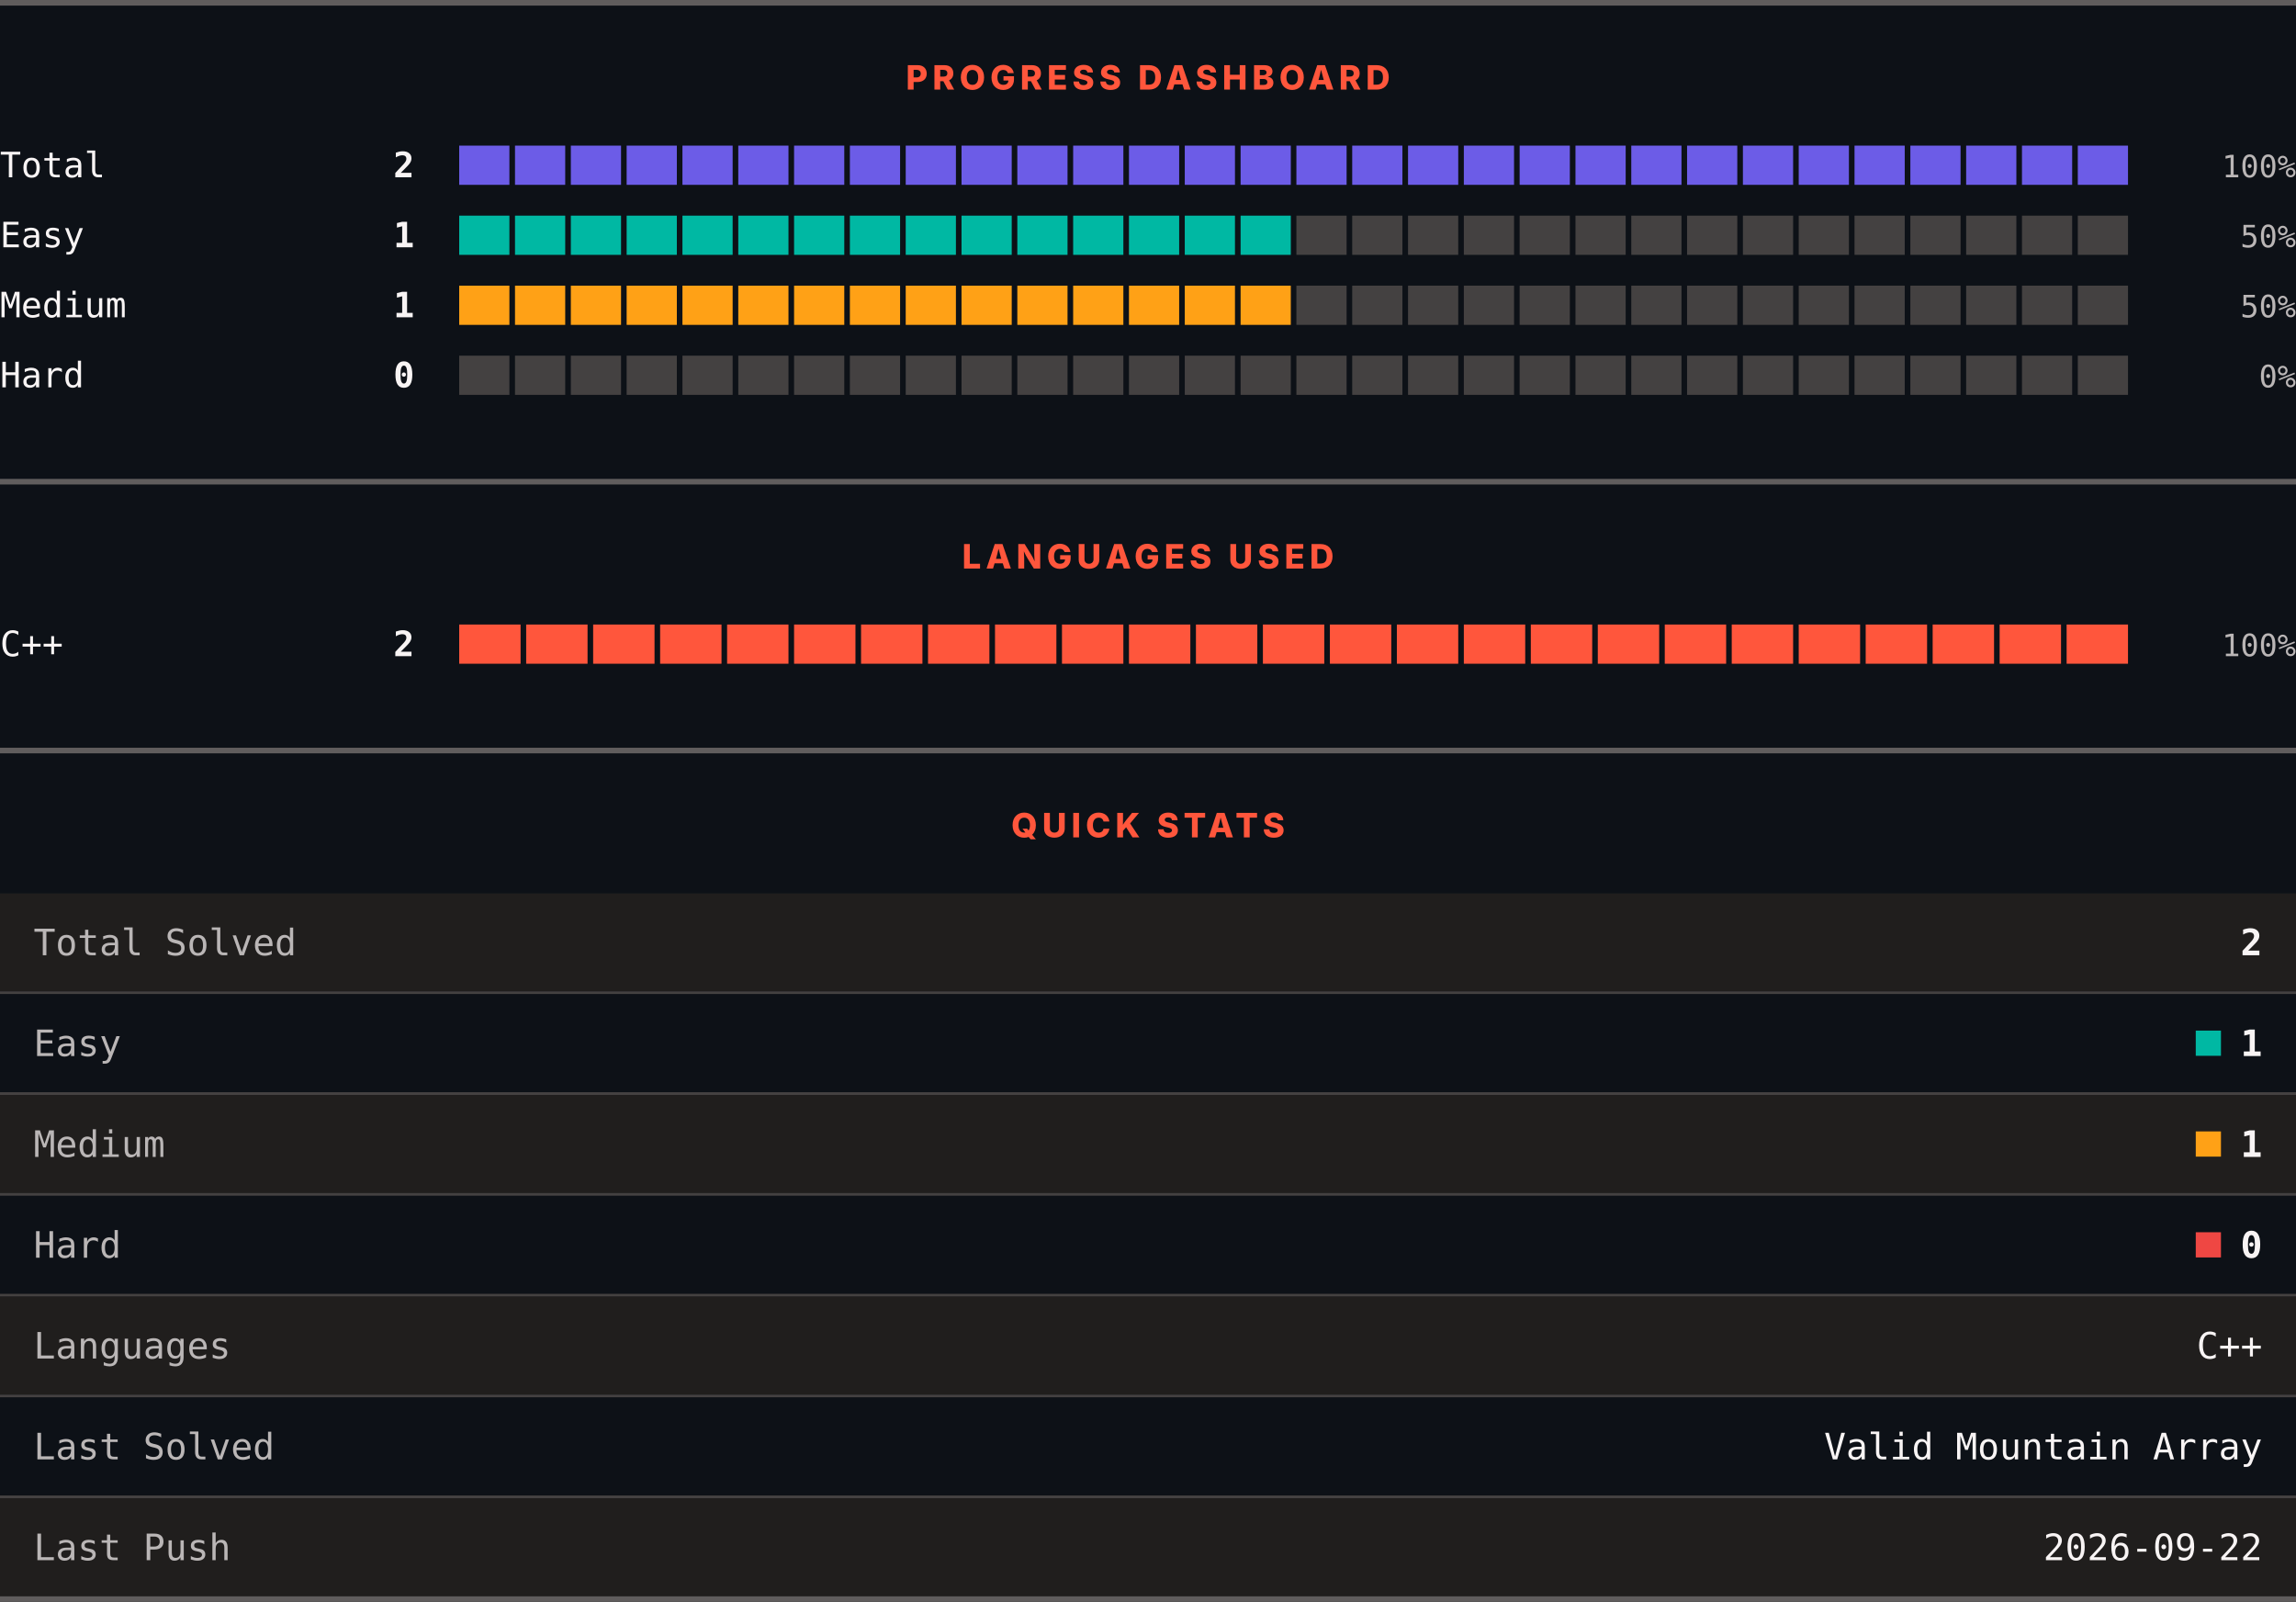
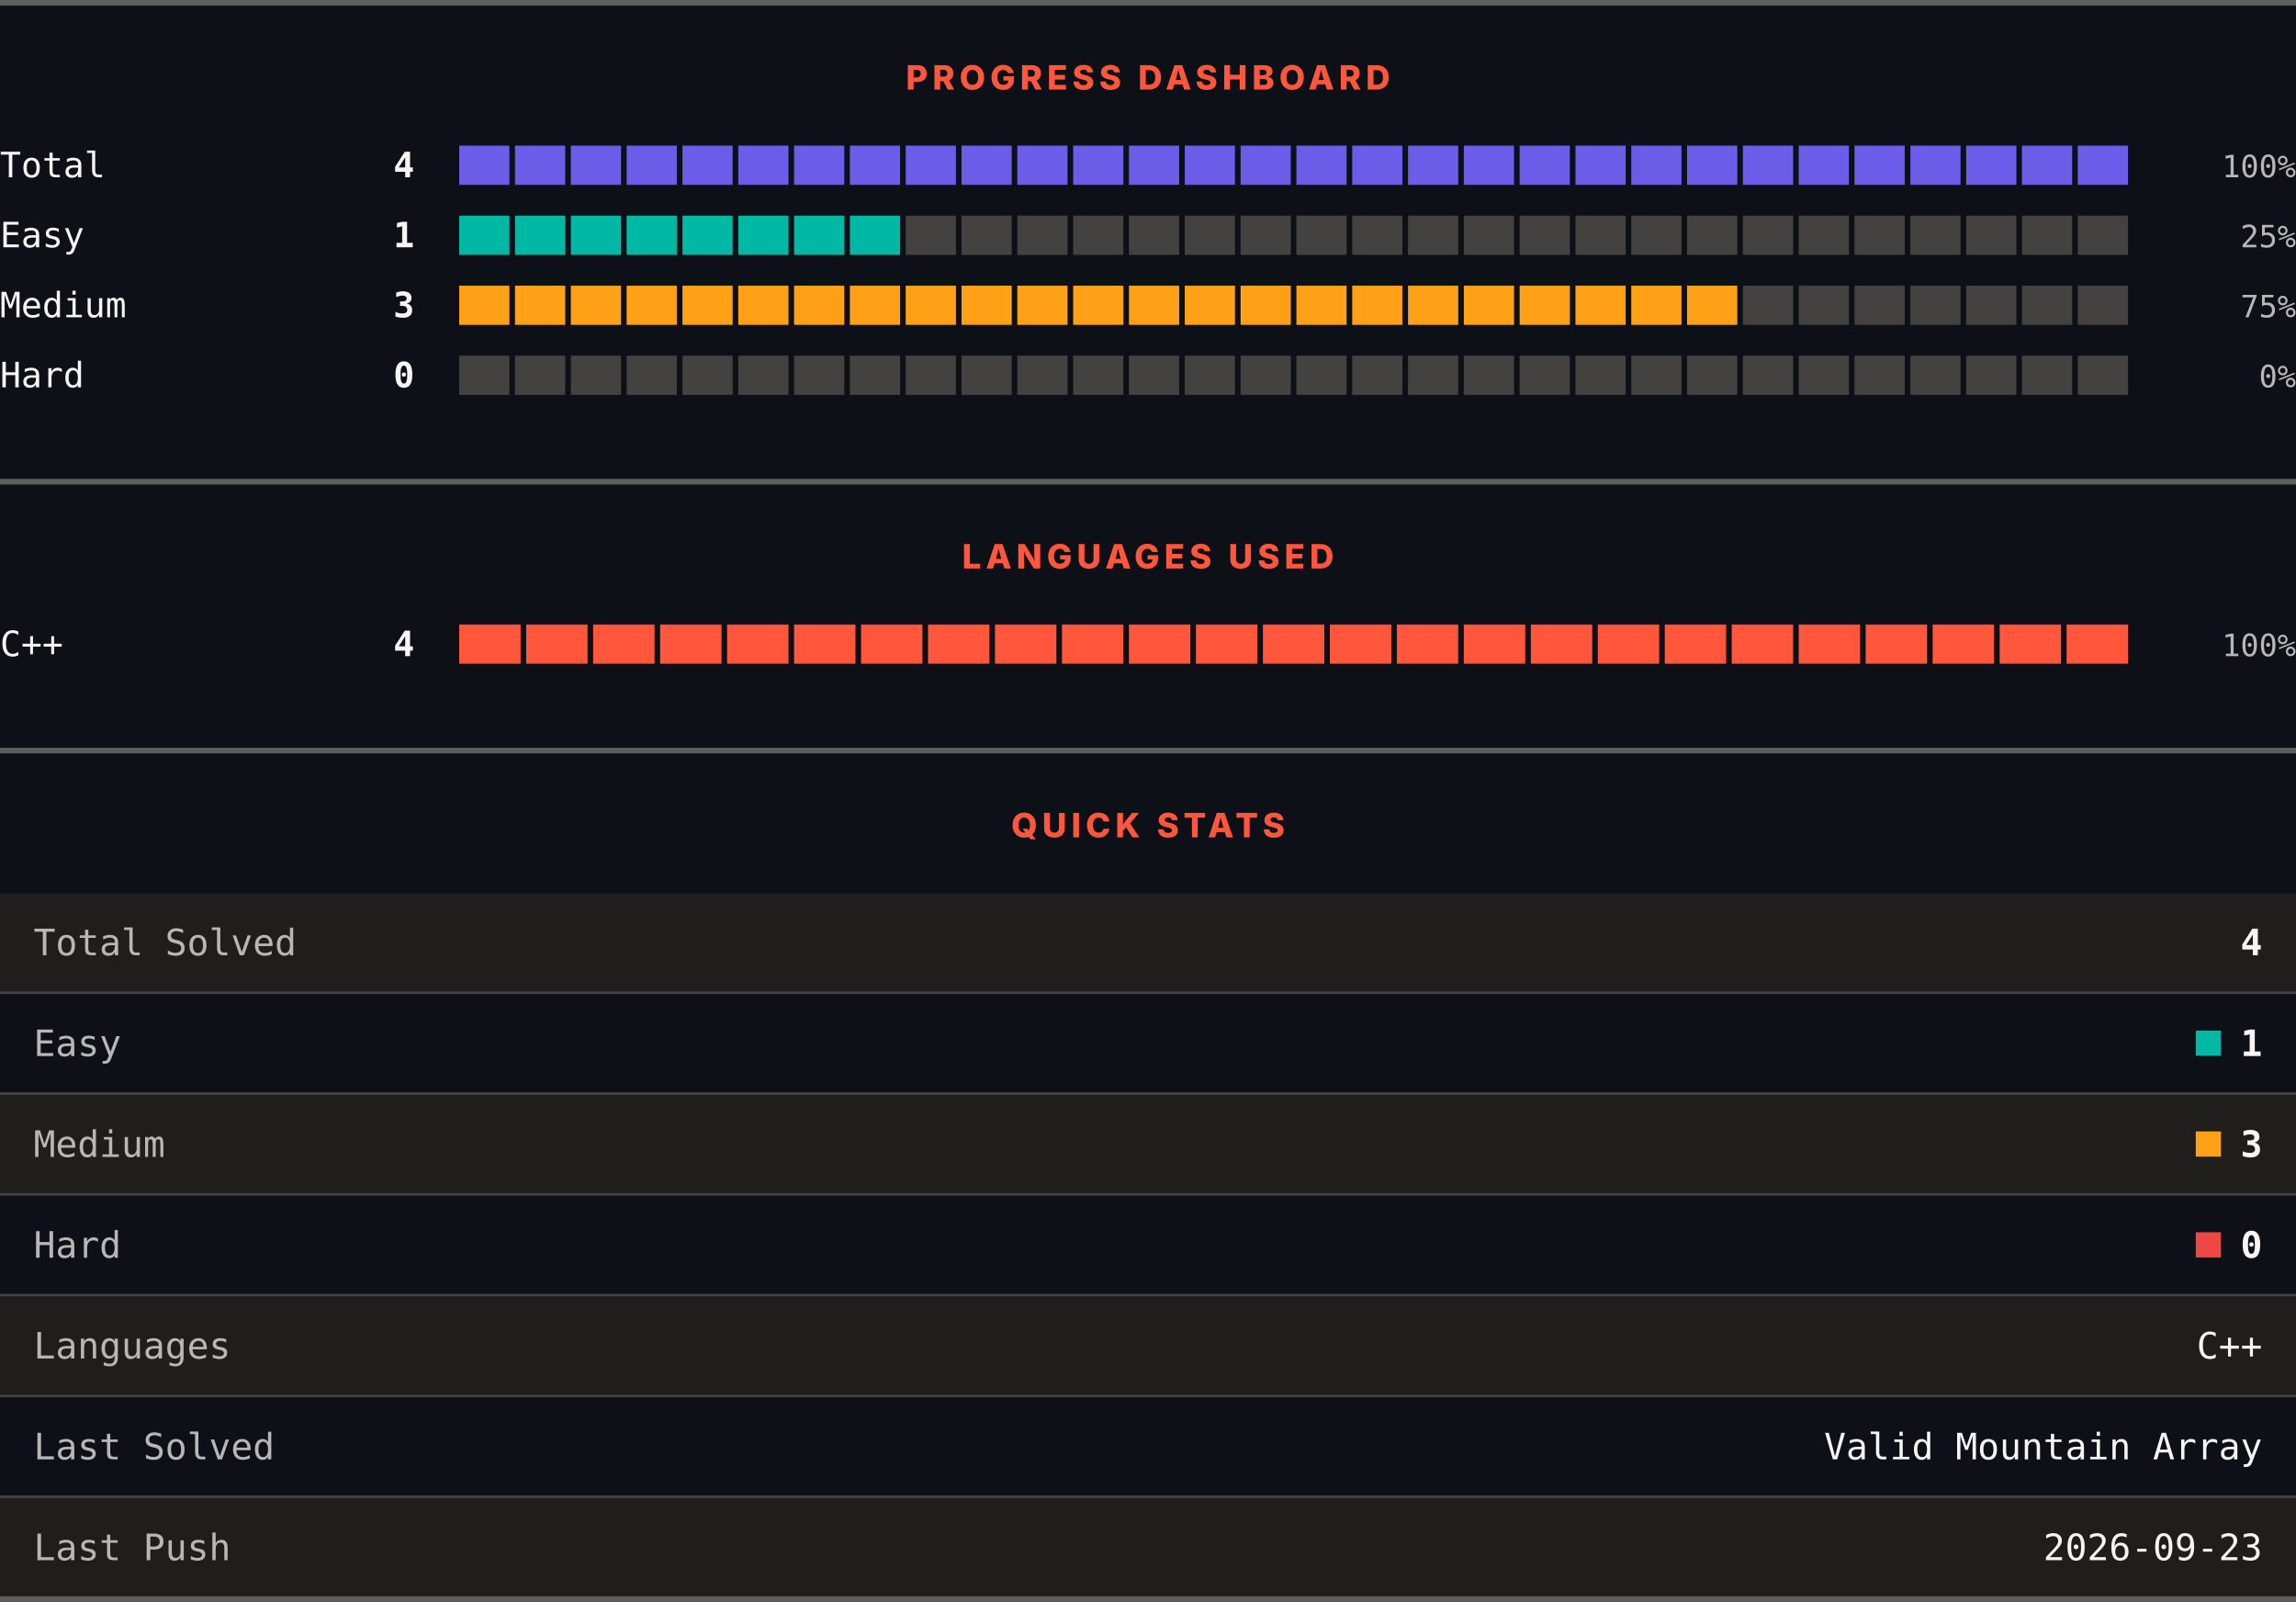
<svg xmlns="http://www.w3.org/2000/svg" width="820" height="572" viewBox="0 0 820 572" role="img" aria-label="LeetCode progress, languages and quick stats">
  <rect width="820" height="572" fill="#0d1117" />
  <rect x="0" y="0" width="820" height="2" fill="#605d5d" />
  <text x="410" y="32" text-anchor="middle" font-family="Archivo, system-ui, -apple-system, Segoe UI, sans-serif" font-size="12" font-weight="800" letter-spacing="1.68" fill="#ff563c">PROGRESS DASHBOARD</text>
  <text x="0" y="63.3" font-family="ui-monospace, SFMono-Regular, Menlo, Consolas, monospace" font-size="12.5" fill="#f8f4f4">Total</text>
-   <text x="148" y="63.3" text-anchor="end" font-family="ui-monospace, SFMono-Regular, Menlo, Consolas, monospace" font-size="12.5" font-weight="700" fill="#f8f4f4">2</text>
+   <text x="148" y="63.3" text-anchor="end" font-family="ui-monospace, SFMono-Regular, Menlo, Consolas, monospace" font-size="12.5" font-weight="700" fill="#f8f4f4">4</text>
  <rect x="164.00" y="52" width="17.93" height="14" fill="#6c5ce7" />
  <rect x="183.93" y="52" width="17.93" height="14" fill="#6c5ce7" />
  <rect x="203.87" y="52" width="17.93" height="14" fill="#6c5ce7" />
  <rect x="223.80" y="52" width="17.93" height="14" fill="#6c5ce7" />
  <rect x="243.73" y="52" width="17.93" height="14" fill="#6c5ce7" />
  <rect x="263.67" y="52" width="17.93" height="14" fill="#6c5ce7" />
  <rect x="283.60" y="52" width="17.93" height="14" fill="#6c5ce7" />
  <rect x="303.53" y="52" width="17.93" height="14" fill="#6c5ce7" />
  <rect x="323.47" y="52" width="17.93" height="14" fill="#6c5ce7" />
  <rect x="343.40" y="52" width="17.93" height="14" fill="#6c5ce7" />
  <rect x="363.33" y="52" width="17.93" height="14" fill="#6c5ce7" />
  <rect x="383.27" y="52" width="17.93" height="14" fill="#6c5ce7" />
  <rect x="403.20" y="52" width="17.93" height="14" fill="#6c5ce7" />
  <rect x="423.13" y="52" width="17.93" height="14" fill="#6c5ce7" />
  <rect x="443.07" y="52" width="17.93" height="14" fill="#6c5ce7" />
  <rect x="463.00" y="52" width="17.93" height="14" fill="#6c5ce7" />
  <rect x="482.93" y="52" width="17.93" height="14" fill="#6c5ce7" />
  <rect x="502.87" y="52" width="17.93" height="14" fill="#6c5ce7" />
  <rect x="522.80" y="52" width="17.93" height="14" fill="#6c5ce7" />
  <rect x="542.73" y="52" width="17.93" height="14" fill="#6c5ce7" />
  <rect x="562.67" y="52" width="17.93" height="14" fill="#6c5ce7" />
  <rect x="582.60" y="52" width="17.93" height="14" fill="#6c5ce7" />
  <rect x="602.53" y="52" width="17.93" height="14" fill="#6c5ce7" />
  <rect x="622.47" y="52" width="17.93" height="14" fill="#6c5ce7" />
  <rect x="642.40" y="52" width="17.93" height="14" fill="#6c5ce7" />
  <rect x="662.33" y="52" width="17.93" height="14" fill="#6c5ce7" />
  <rect x="682.27" y="52" width="17.93" height="14" fill="#6c5ce7" />
  <rect x="702.20" y="52" width="17.93" height="14" fill="#6c5ce7" />
  <rect x="722.13" y="52" width="17.93" height="14" fill="#6c5ce7" />
  <rect x="742.07" y="52" width="17.93" height="14" fill="#6c5ce7" />
  <text x="820" y="63.3" text-anchor="end" font-family="ui-monospace, SFMono-Regular, Menlo, Consolas, monospace" font-size="11" fill="#bab6b6">100%</text>
  <text x="0" y="88.3" font-family="ui-monospace, SFMono-Regular, Menlo, Consolas, monospace" font-size="12.5" fill="#f8f4f4">Easy</text>
  <text x="148" y="88.3" text-anchor="end" font-family="ui-monospace, SFMono-Regular, Menlo, Consolas, monospace" font-size="12.5" font-weight="700" fill="#f8f4f4">1</text>
  <rect x="164.00" y="77" width="17.93" height="14" fill="#00b8a3" />
  <rect x="183.93" y="77" width="17.93" height="14" fill="#00b8a3" />
  <rect x="203.87" y="77" width="17.93" height="14" fill="#00b8a3" />
  <rect x="223.80" y="77" width="17.93" height="14" fill="#00b8a3" />
  <rect x="243.73" y="77" width="17.93" height="14" fill="#00b8a3" />
  <rect x="263.67" y="77" width="17.93" height="14" fill="#00b8a3" />
  <rect x="283.60" y="77" width="17.93" height="14" fill="#00b8a3" />
  <rect x="303.53" y="77" width="17.93" height="14" fill="#00b8a3" />
-   <rect x="323.47" y="77" width="17.93" height="14" fill="#00b8a3" />
-   <rect x="343.40" y="77" width="17.93" height="14" fill="#00b8a3" />
-   <rect x="363.33" y="77" width="17.93" height="14" fill="#00b8a3" />
-   <rect x="383.27" y="77" width="17.93" height="14" fill="#00b8a3" />
-   <rect x="403.20" y="77" width="17.93" height="14" fill="#00b8a3" />
-   <rect x="423.13" y="77" width="17.93" height="14" fill="#00b8a3" />
-   <rect x="443.07" y="77" width="17.93" height="14" fill="#00b8a3" />
+   <rect x="323.47" y="77" width="17.93" height="14" fill="#444141" />
+   <rect x="343.40" y="77" width="17.93" height="14" fill="#444141" />
+   <rect x="363.33" y="77" width="17.93" height="14" fill="#444141" />
+   <rect x="383.27" y="77" width="17.93" height="14" fill="#444141" />
+   <rect x="403.20" y="77" width="17.93" height="14" fill="#444141" />
+   <rect x="423.13" y="77" width="17.93" height="14" fill="#444141" />
+   <rect x="443.07" y="77" width="17.93" height="14" fill="#444141" />
  <rect x="463.00" y="77" width="17.93" height="14" fill="#444141" />
  <rect x="482.93" y="77" width="17.93" height="14" fill="#444141" />
  <rect x="502.87" y="77" width="17.93" height="14" fill="#444141" />
  <rect x="522.80" y="77" width="17.93" height="14" fill="#444141" />
  <rect x="542.73" y="77" width="17.93" height="14" fill="#444141" />
  <rect x="562.67" y="77" width="17.93" height="14" fill="#444141" />
  <rect x="582.60" y="77" width="17.93" height="14" fill="#444141" />
  <rect x="602.53" y="77" width="17.93" height="14" fill="#444141" />
  <rect x="622.47" y="77" width="17.93" height="14" fill="#444141" />
  <rect x="642.40" y="77" width="17.93" height="14" fill="#444141" />
  <rect x="662.33" y="77" width="17.93" height="14" fill="#444141" />
  <rect x="682.27" y="77" width="17.93" height="14" fill="#444141" />
  <rect x="702.20" y="77" width="17.93" height="14" fill="#444141" />
  <rect x="722.13" y="77" width="17.93" height="14" fill="#444141" />
  <rect x="742.07" y="77" width="17.93" height="14" fill="#444141" />
-   <text x="820" y="88.3" text-anchor="end" font-family="ui-monospace, SFMono-Regular, Menlo, Consolas, monospace" font-size="11" fill="#bab6b6">50%</text>
+   <text x="820" y="88.3" text-anchor="end" font-family="ui-monospace, SFMono-Regular, Menlo, Consolas, monospace" font-size="11" fill="#bab6b6">25%</text>
  <text x="0" y="113.3" font-family="ui-monospace, SFMono-Regular, Menlo, Consolas, monospace" font-size="12.5" fill="#f8f4f4">Medium</text>
-   <text x="148" y="113.3" text-anchor="end" font-family="ui-monospace, SFMono-Regular, Menlo, Consolas, monospace" font-size="12.5" font-weight="700" fill="#f8f4f4">1</text>
+   <text x="148" y="113.3" text-anchor="end" font-family="ui-monospace, SFMono-Regular, Menlo, Consolas, monospace" font-size="12.5" font-weight="700" fill="#f8f4f4">3</text>
  <rect x="164.00" y="102" width="17.93" height="14" fill="#ffa116" />
  <rect x="183.93" y="102" width="17.93" height="14" fill="#ffa116" />
  <rect x="203.87" y="102" width="17.93" height="14" fill="#ffa116" />
  <rect x="223.80" y="102" width="17.93" height="14" fill="#ffa116" />
  <rect x="243.73" y="102" width="17.93" height="14" fill="#ffa116" />
  <rect x="263.67" y="102" width="17.93" height="14" fill="#ffa116" />
  <rect x="283.60" y="102" width="17.93" height="14" fill="#ffa116" />
  <rect x="303.53" y="102" width="17.93" height="14" fill="#ffa116" />
  <rect x="323.47" y="102" width="17.93" height="14" fill="#ffa116" />
  <rect x="343.40" y="102" width="17.93" height="14" fill="#ffa116" />
  <rect x="363.33" y="102" width="17.93" height="14" fill="#ffa116" />
  <rect x="383.27" y="102" width="17.93" height="14" fill="#ffa116" />
  <rect x="403.20" y="102" width="17.93" height="14" fill="#ffa116" />
  <rect x="423.13" y="102" width="17.93" height="14" fill="#ffa116" />
  <rect x="443.07" y="102" width="17.93" height="14" fill="#ffa116" />
-   <rect x="463.00" y="102" width="17.93" height="14" fill="#444141" />
-   <rect x="482.93" y="102" width="17.93" height="14" fill="#444141" />
-   <rect x="502.87" y="102" width="17.93" height="14" fill="#444141" />
-   <rect x="522.80" y="102" width="17.93" height="14" fill="#444141" />
-   <rect x="542.73" y="102" width="17.93" height="14" fill="#444141" />
-   <rect x="562.67" y="102" width="17.93" height="14" fill="#444141" />
-   <rect x="582.60" y="102" width="17.93" height="14" fill="#444141" />
-   <rect x="602.53" y="102" width="17.93" height="14" fill="#444141" />
+   <rect x="463.00" y="102" width="17.93" height="14" fill="#ffa116" />
+   <rect x="482.93" y="102" width="17.93" height="14" fill="#ffa116" />
+   <rect x="502.87" y="102" width="17.93" height="14" fill="#ffa116" />
+   <rect x="522.80" y="102" width="17.93" height="14" fill="#ffa116" />
+   <rect x="542.73" y="102" width="17.93" height="14" fill="#ffa116" />
+   <rect x="562.67" y="102" width="17.93" height="14" fill="#ffa116" />
+   <rect x="582.60" y="102" width="17.93" height="14" fill="#ffa116" />
+   <rect x="602.53" y="102" width="17.93" height="14" fill="#ffa116" />
  <rect x="622.47" y="102" width="17.93" height="14" fill="#444141" />
  <rect x="642.40" y="102" width="17.93" height="14" fill="#444141" />
  <rect x="662.33" y="102" width="17.93" height="14" fill="#444141" />
  <rect x="682.27" y="102" width="17.93" height="14" fill="#444141" />
  <rect x="702.20" y="102" width="17.93" height="14" fill="#444141" />
  <rect x="722.13" y="102" width="17.93" height="14" fill="#444141" />
  <rect x="742.07" y="102" width="17.93" height="14" fill="#444141" />
-   <text x="820" y="113.3" text-anchor="end" font-family="ui-monospace, SFMono-Regular, Menlo, Consolas, monospace" font-size="11" fill="#bab6b6">50%</text>
+   <text x="820" y="113.3" text-anchor="end" font-family="ui-monospace, SFMono-Regular, Menlo, Consolas, monospace" font-size="11" fill="#bab6b6">75%</text>
  <text x="0" y="138.3" font-family="ui-monospace, SFMono-Regular, Menlo, Consolas, monospace" font-size="12.5" fill="#f8f4f4">Hard</text>
  <text x="148" y="138.3" text-anchor="end" font-family="ui-monospace, SFMono-Regular, Menlo, Consolas, monospace" font-size="12.5" font-weight="700" fill="#f8f4f4">0</text>
  <rect x="164.00" y="127" width="17.93" height="14" fill="#444141" />
  <rect x="183.93" y="127" width="17.93" height="14" fill="#444141" />
  <rect x="203.87" y="127" width="17.93" height="14" fill="#444141" />
  <rect x="223.80" y="127" width="17.93" height="14" fill="#444141" />
  <rect x="243.73" y="127" width="17.93" height="14" fill="#444141" />
  <rect x="263.67" y="127" width="17.93" height="14" fill="#444141" />
  <rect x="283.60" y="127" width="17.93" height="14" fill="#444141" />
  <rect x="303.53" y="127" width="17.93" height="14" fill="#444141" />
  <rect x="323.47" y="127" width="17.93" height="14" fill="#444141" />
  <rect x="343.40" y="127" width="17.93" height="14" fill="#444141" />
  <rect x="363.33" y="127" width="17.93" height="14" fill="#444141" />
  <rect x="383.27" y="127" width="17.93" height="14" fill="#444141" />
  <rect x="403.20" y="127" width="17.93" height="14" fill="#444141" />
  <rect x="423.13" y="127" width="17.93" height="14" fill="#444141" />
  <rect x="443.07" y="127" width="17.93" height="14" fill="#444141" />
  <rect x="463.00" y="127" width="17.93" height="14" fill="#444141" />
  <rect x="482.93" y="127" width="17.93" height="14" fill="#444141" />
  <rect x="502.87" y="127" width="17.93" height="14" fill="#444141" />
  <rect x="522.80" y="127" width="17.93" height="14" fill="#444141" />
  <rect x="542.73" y="127" width="17.93" height="14" fill="#444141" />
  <rect x="562.67" y="127" width="17.93" height="14" fill="#444141" />
  <rect x="582.60" y="127" width="17.93" height="14" fill="#444141" />
  <rect x="602.53" y="127" width="17.93" height="14" fill="#444141" />
  <rect x="622.47" y="127" width="17.93" height="14" fill="#444141" />
  <rect x="642.40" y="127" width="17.93" height="14" fill="#444141" />
  <rect x="662.33" y="127" width="17.93" height="14" fill="#444141" />
  <rect x="682.27" y="127" width="17.93" height="14" fill="#444141" />
  <rect x="702.20" y="127" width="17.93" height="14" fill="#444141" />
  <rect x="722.13" y="127" width="17.93" height="14" fill="#444141" />
  <rect x="742.07" y="127" width="17.93" height="14" fill="#444141" />
  <text x="820" y="138.3" text-anchor="end" font-family="ui-monospace, SFMono-Regular, Menlo, Consolas, monospace" font-size="11" fill="#bab6b6">0%</text>
  <rect x="0" y="171" width="820" height="2" fill="#605d5d" />
  <text x="410" y="203" text-anchor="middle" font-family="Archivo, system-ui, -apple-system, Segoe UI, sans-serif" font-size="12" font-weight="800" letter-spacing="1.68" fill="#ff563c">LANGUAGES USED</text>
  <text x="0" y="234.3" font-family="ui-monospace, SFMono-Regular, Menlo, Consolas, monospace" font-size="12.5" fill="#f8f4f4">C++</text>
-   <text x="148" y="234.3" text-anchor="end" font-family="ui-monospace, SFMono-Regular, Menlo, Consolas, monospace" font-size="12.5" font-weight="700" fill="#f8f4f4">2</text>
+   <text x="148" y="234.3" text-anchor="end" font-family="ui-monospace, SFMono-Regular, Menlo, Consolas, monospace" font-size="12.5" font-weight="700" fill="#f8f4f4">4</text>
  <rect x="164.00" y="223" width="21.92" height="14" fill="#ff563c" />
  <rect x="187.92" y="223" width="21.92" height="14" fill="#ff563c" />
  <rect x="211.84" y="223" width="21.92" height="14" fill="#ff563c" />
  <rect x="235.76" y="223" width="21.92" height="14" fill="#ff563c" />
  <rect x="259.68" y="223" width="21.92" height="14" fill="#ff563c" />
  <rect x="283.60" y="223" width="21.92" height="14" fill="#ff563c" />
  <rect x="307.52" y="223" width="21.92" height="14" fill="#ff563c" />
  <rect x="331.44" y="223" width="21.92" height="14" fill="#ff563c" />
  <rect x="355.36" y="223" width="21.92" height="14" fill="#ff563c" />
  <rect x="379.28" y="223" width="21.92" height="14" fill="#ff563c" />
  <rect x="403.20" y="223" width="21.92" height="14" fill="#ff563c" />
  <rect x="427.12" y="223" width="21.92" height="14" fill="#ff563c" />
  <rect x="451.04" y="223" width="21.92" height="14" fill="#ff563c" />
  <rect x="474.96" y="223" width="21.92" height="14" fill="#ff563c" />
  <rect x="498.88" y="223" width="21.92" height="14" fill="#ff563c" />
  <rect x="522.80" y="223" width="21.92" height="14" fill="#ff563c" />
  <rect x="546.72" y="223" width="21.92" height="14" fill="#ff563c" />
  <rect x="570.64" y="223" width="21.92" height="14" fill="#ff563c" />
  <rect x="594.56" y="223" width="21.92" height="14" fill="#ff563c" />
  <rect x="618.48" y="223" width="21.92" height="14" fill="#ff563c" />
  <rect x="642.40" y="223" width="21.92" height="14" fill="#ff563c" />
  <rect x="666.32" y="223" width="21.92" height="14" fill="#ff563c" />
  <rect x="690.24" y="223" width="21.92" height="14" fill="#ff563c" />
  <rect x="714.16" y="223" width="21.92" height="14" fill="#ff563c" />
  <rect x="738.08" y="223" width="21.92" height="14" fill="#ff563c" />
  <text x="820" y="234.3" text-anchor="end" font-family="ui-monospace, SFMono-Regular, Menlo, Consolas, monospace" font-size="11" fill="#bab6b6">100%</text>
  <rect x="0" y="267" width="820" height="2" fill="#605d5d" />
  <text x="410" y="299" text-anchor="middle" font-family="Archivo, system-ui, -apple-system, Segoe UI, sans-serif" font-size="12" font-weight="800" letter-spacing="1.68" fill="#ff563c">QUICK STATS</text>
  <rect x="0" y="319" width="820" height="35" fill="#201e1d" />
  <text x="12" y="341.1" font-family="ui-monospace, SFMono-Regular, Menlo, Consolas, monospace" font-size="13" fill="#bab6b6">Total Solved</text>
-   <text x="808" y="341.1" text-anchor="end" font-family="ui-monospace, SFMono-Regular, Menlo, Consolas, monospace" font-size="13" font-weight="700" fill="#f8f4f4">2</text>
+   <text x="808" y="341.1" text-anchor="end" font-family="ui-monospace, SFMono-Regular, Menlo, Consolas, monospace" font-size="13" font-weight="700" fill="#f8f4f4">4</text>
  <rect x="0" y="354" width="820" height="1" fill="#444141" />
  <rect x="0" y="355" width="820" height="35" fill="#0d1117" />
  <text x="12" y="377.1" font-family="ui-monospace, SFMono-Regular, Menlo, Consolas, monospace" font-size="13" fill="#bab6b6">Easy</text>
  <rect x="784.2" y="368" width="9" height="9" fill="#00b8a3" />
  <text x="808" y="377.1" text-anchor="end" font-family="ui-monospace, SFMono-Regular, Menlo, Consolas, monospace" font-size="13" font-weight="700" fill="#f8f4f4">1</text>
  <rect x="0" y="390" width="820" height="1" fill="#444141" />
  <rect x="0" y="391" width="820" height="35" fill="#201e1d" />
  <text x="12" y="413.1" font-family="ui-monospace, SFMono-Regular, Menlo, Consolas, monospace" font-size="13" fill="#bab6b6">Medium</text>
  <rect x="784.2" y="404" width="9" height="9" fill="#ffa116" />
-   <text x="808" y="413.1" text-anchor="end" font-family="ui-monospace, SFMono-Regular, Menlo, Consolas, monospace" font-size="13" font-weight="700" fill="#f8f4f4">1</text>
+   <text x="808" y="413.1" text-anchor="end" font-family="ui-monospace, SFMono-Regular, Menlo, Consolas, monospace" font-size="13" font-weight="700" fill="#f8f4f4">3</text>
  <rect x="0" y="426" width="820" height="1" fill="#444141" />
  <rect x="0" y="427" width="820" height="35" fill="#0d1117" />
  <text x="12" y="449.1" font-family="ui-monospace, SFMono-Regular, Menlo, Consolas, monospace" font-size="13" fill="#bab6b6">Hard</text>
  <rect x="784.2" y="440" width="9" height="9" fill="#ef4743" />
  <text x="808" y="449.1" text-anchor="end" font-family="ui-monospace, SFMono-Regular, Menlo, Consolas, monospace" font-size="13" font-weight="700" fill="#f8f4f4">0</text>
  <rect x="0" y="462" width="820" height="1" fill="#444141" />
  <rect x="0" y="463" width="820" height="35" fill="#201e1d" />
  <text x="12" y="485.1" font-family="ui-monospace, SFMono-Regular, Menlo, Consolas, monospace" font-size="13" fill="#bab6b6">Languages</text>
  <text x="808" y="485.1" text-anchor="end" font-family="ui-monospace, SFMono-Regular, Menlo, Consolas, monospace" font-size="13" fill="#f8f4f4">C++</text>
  <rect x="0" y="498" width="820" height="1" fill="#444141" />
  <rect x="0" y="499" width="820" height="35" fill="#0d1117" />
  <text x="12" y="521.1" font-family="ui-monospace, SFMono-Regular, Menlo, Consolas, monospace" font-size="13" fill="#bab6b6">Last Solved</text>
  <text x="808" y="521.1" text-anchor="end" font-family="ui-monospace, SFMono-Regular, Menlo, Consolas, monospace" font-size="13" fill="#f8f4f4">Valid Mountain Array</text>
  <rect x="0" y="534" width="820" height="1" fill="#444141" />
  <rect x="0" y="535" width="820" height="35" fill="#201e1d" />
  <text x="12" y="557.1" font-family="ui-monospace, SFMono-Regular, Menlo, Consolas, monospace" font-size="13" fill="#bab6b6">Last Push</text>
-   <text x="808" y="557.1" text-anchor="end" font-family="ui-monospace, SFMono-Regular, Menlo, Consolas, monospace" font-size="13" fill="#f8f4f4">2026-09-22</text>
+   <text x="808" y="557.1" text-anchor="end" font-family="ui-monospace, SFMono-Regular, Menlo, Consolas, monospace" font-size="13" fill="#f8f4f4">2026-09-23</text>
  <rect x="0" y="570" width="820" height="2" fill="#605d5d" />
</svg>
